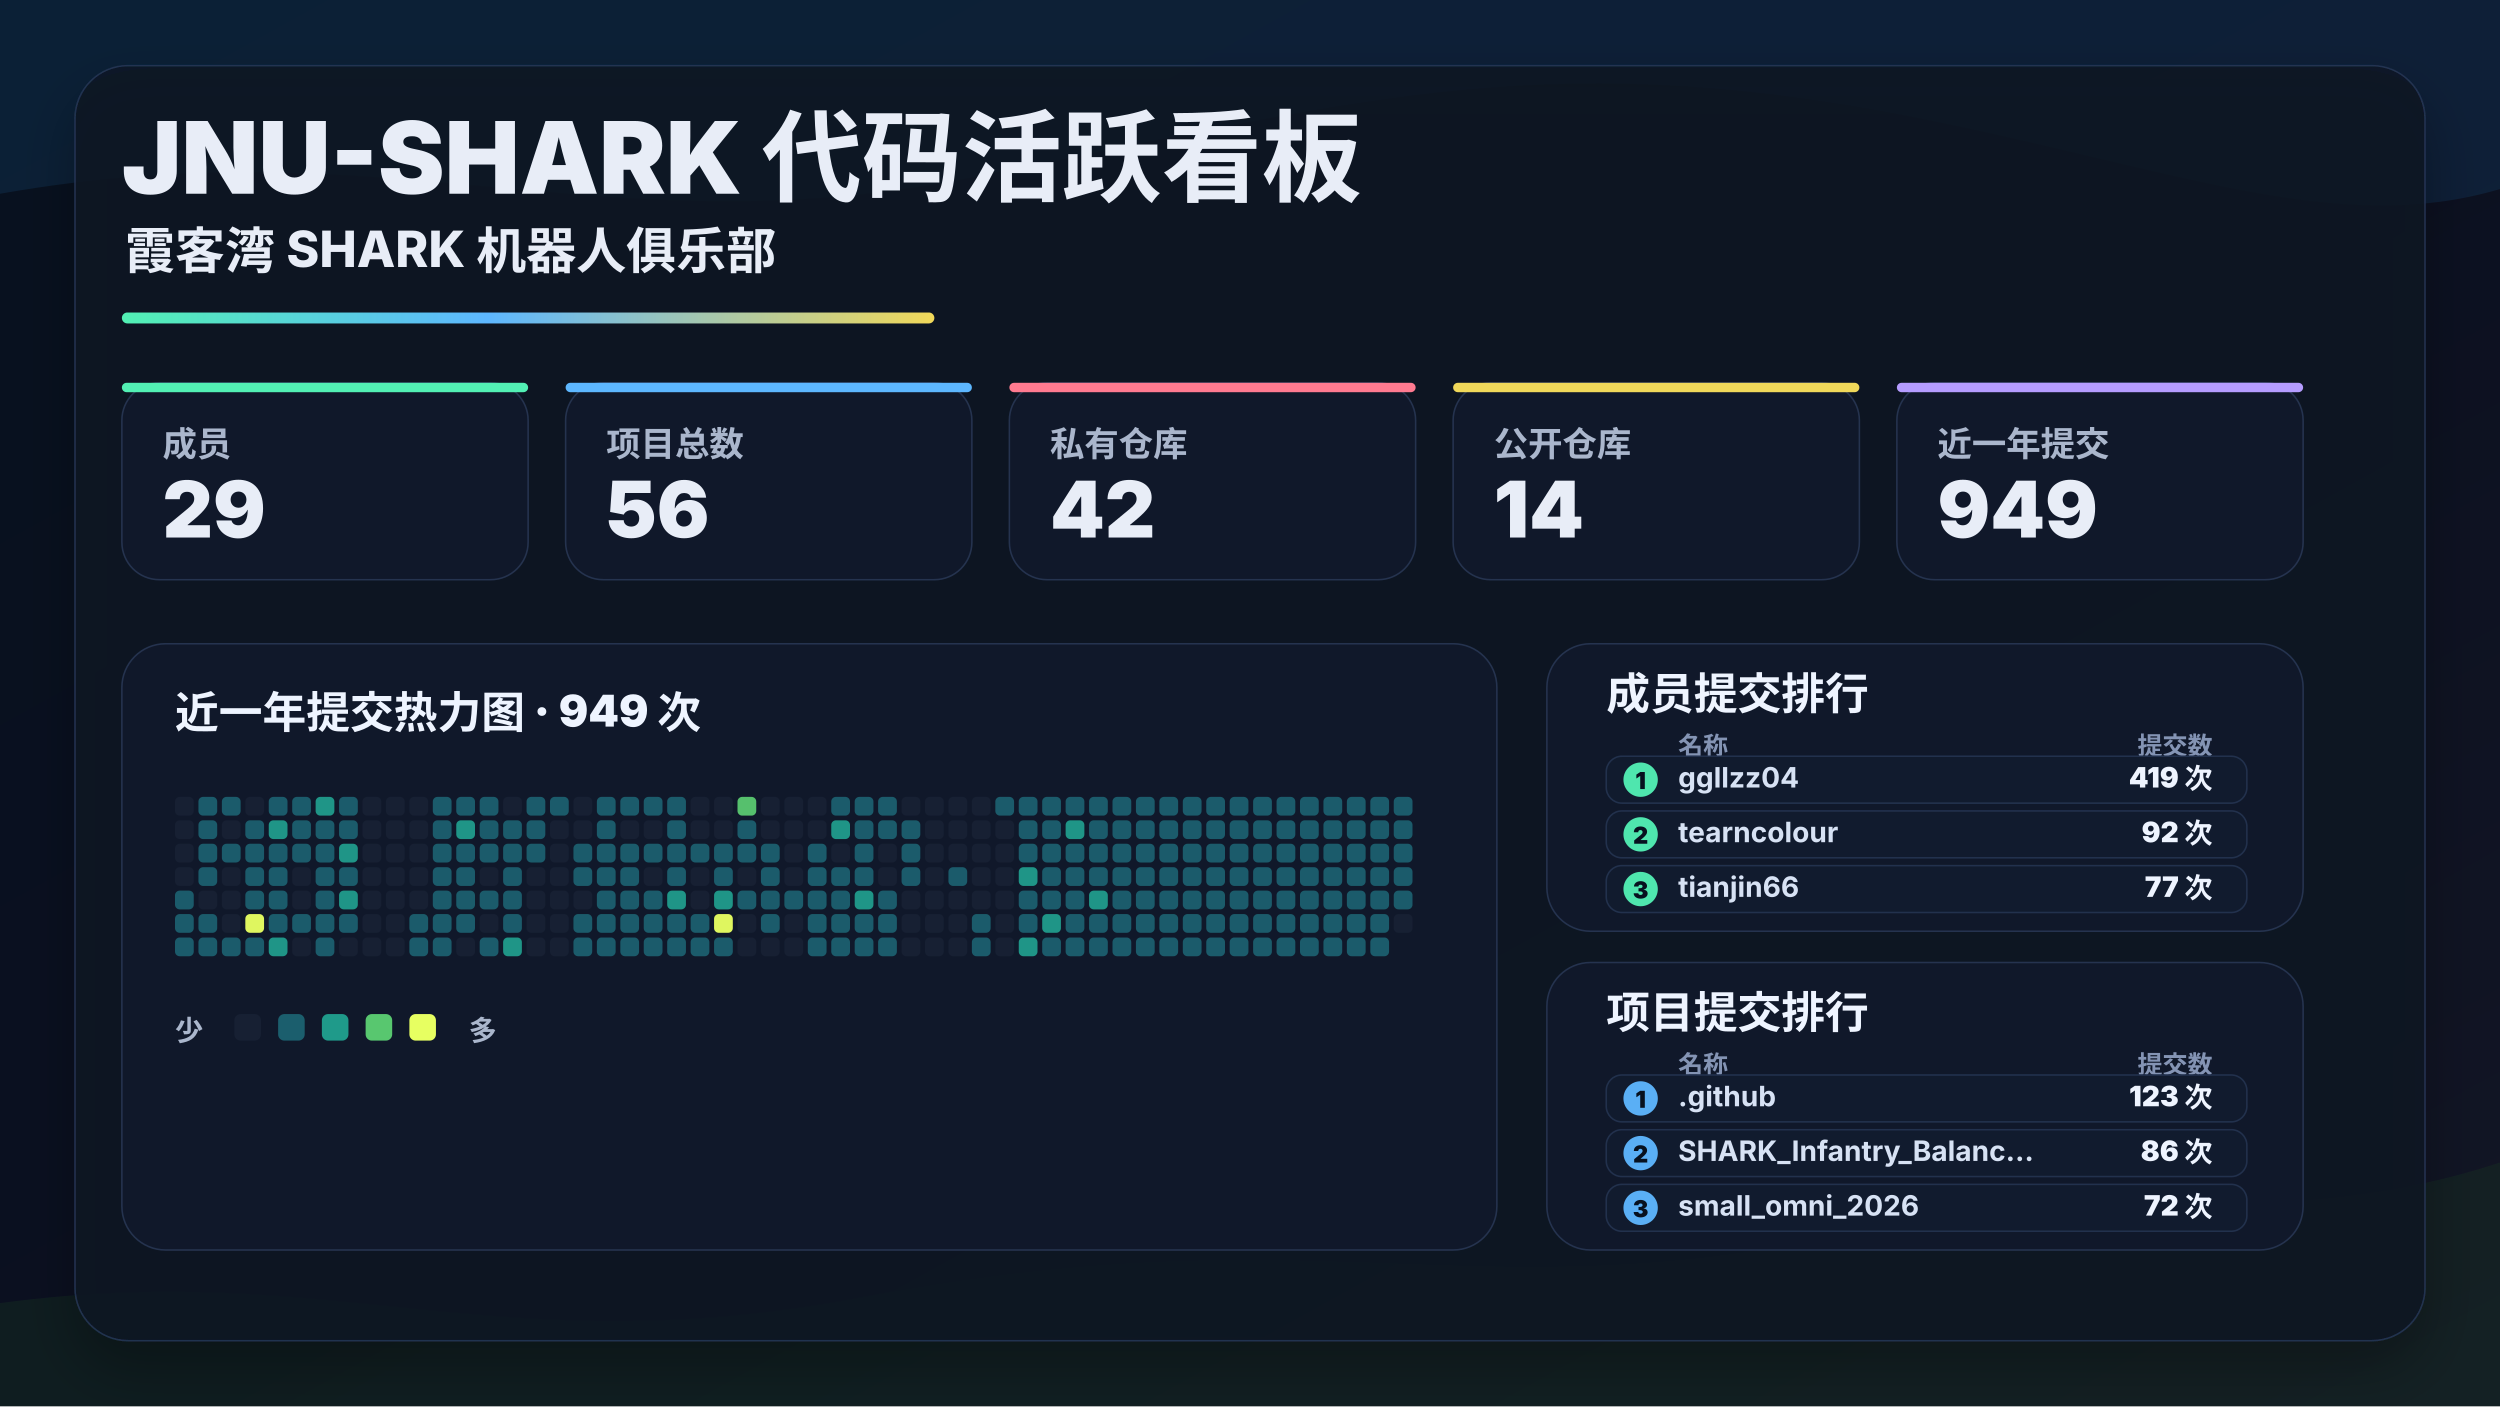
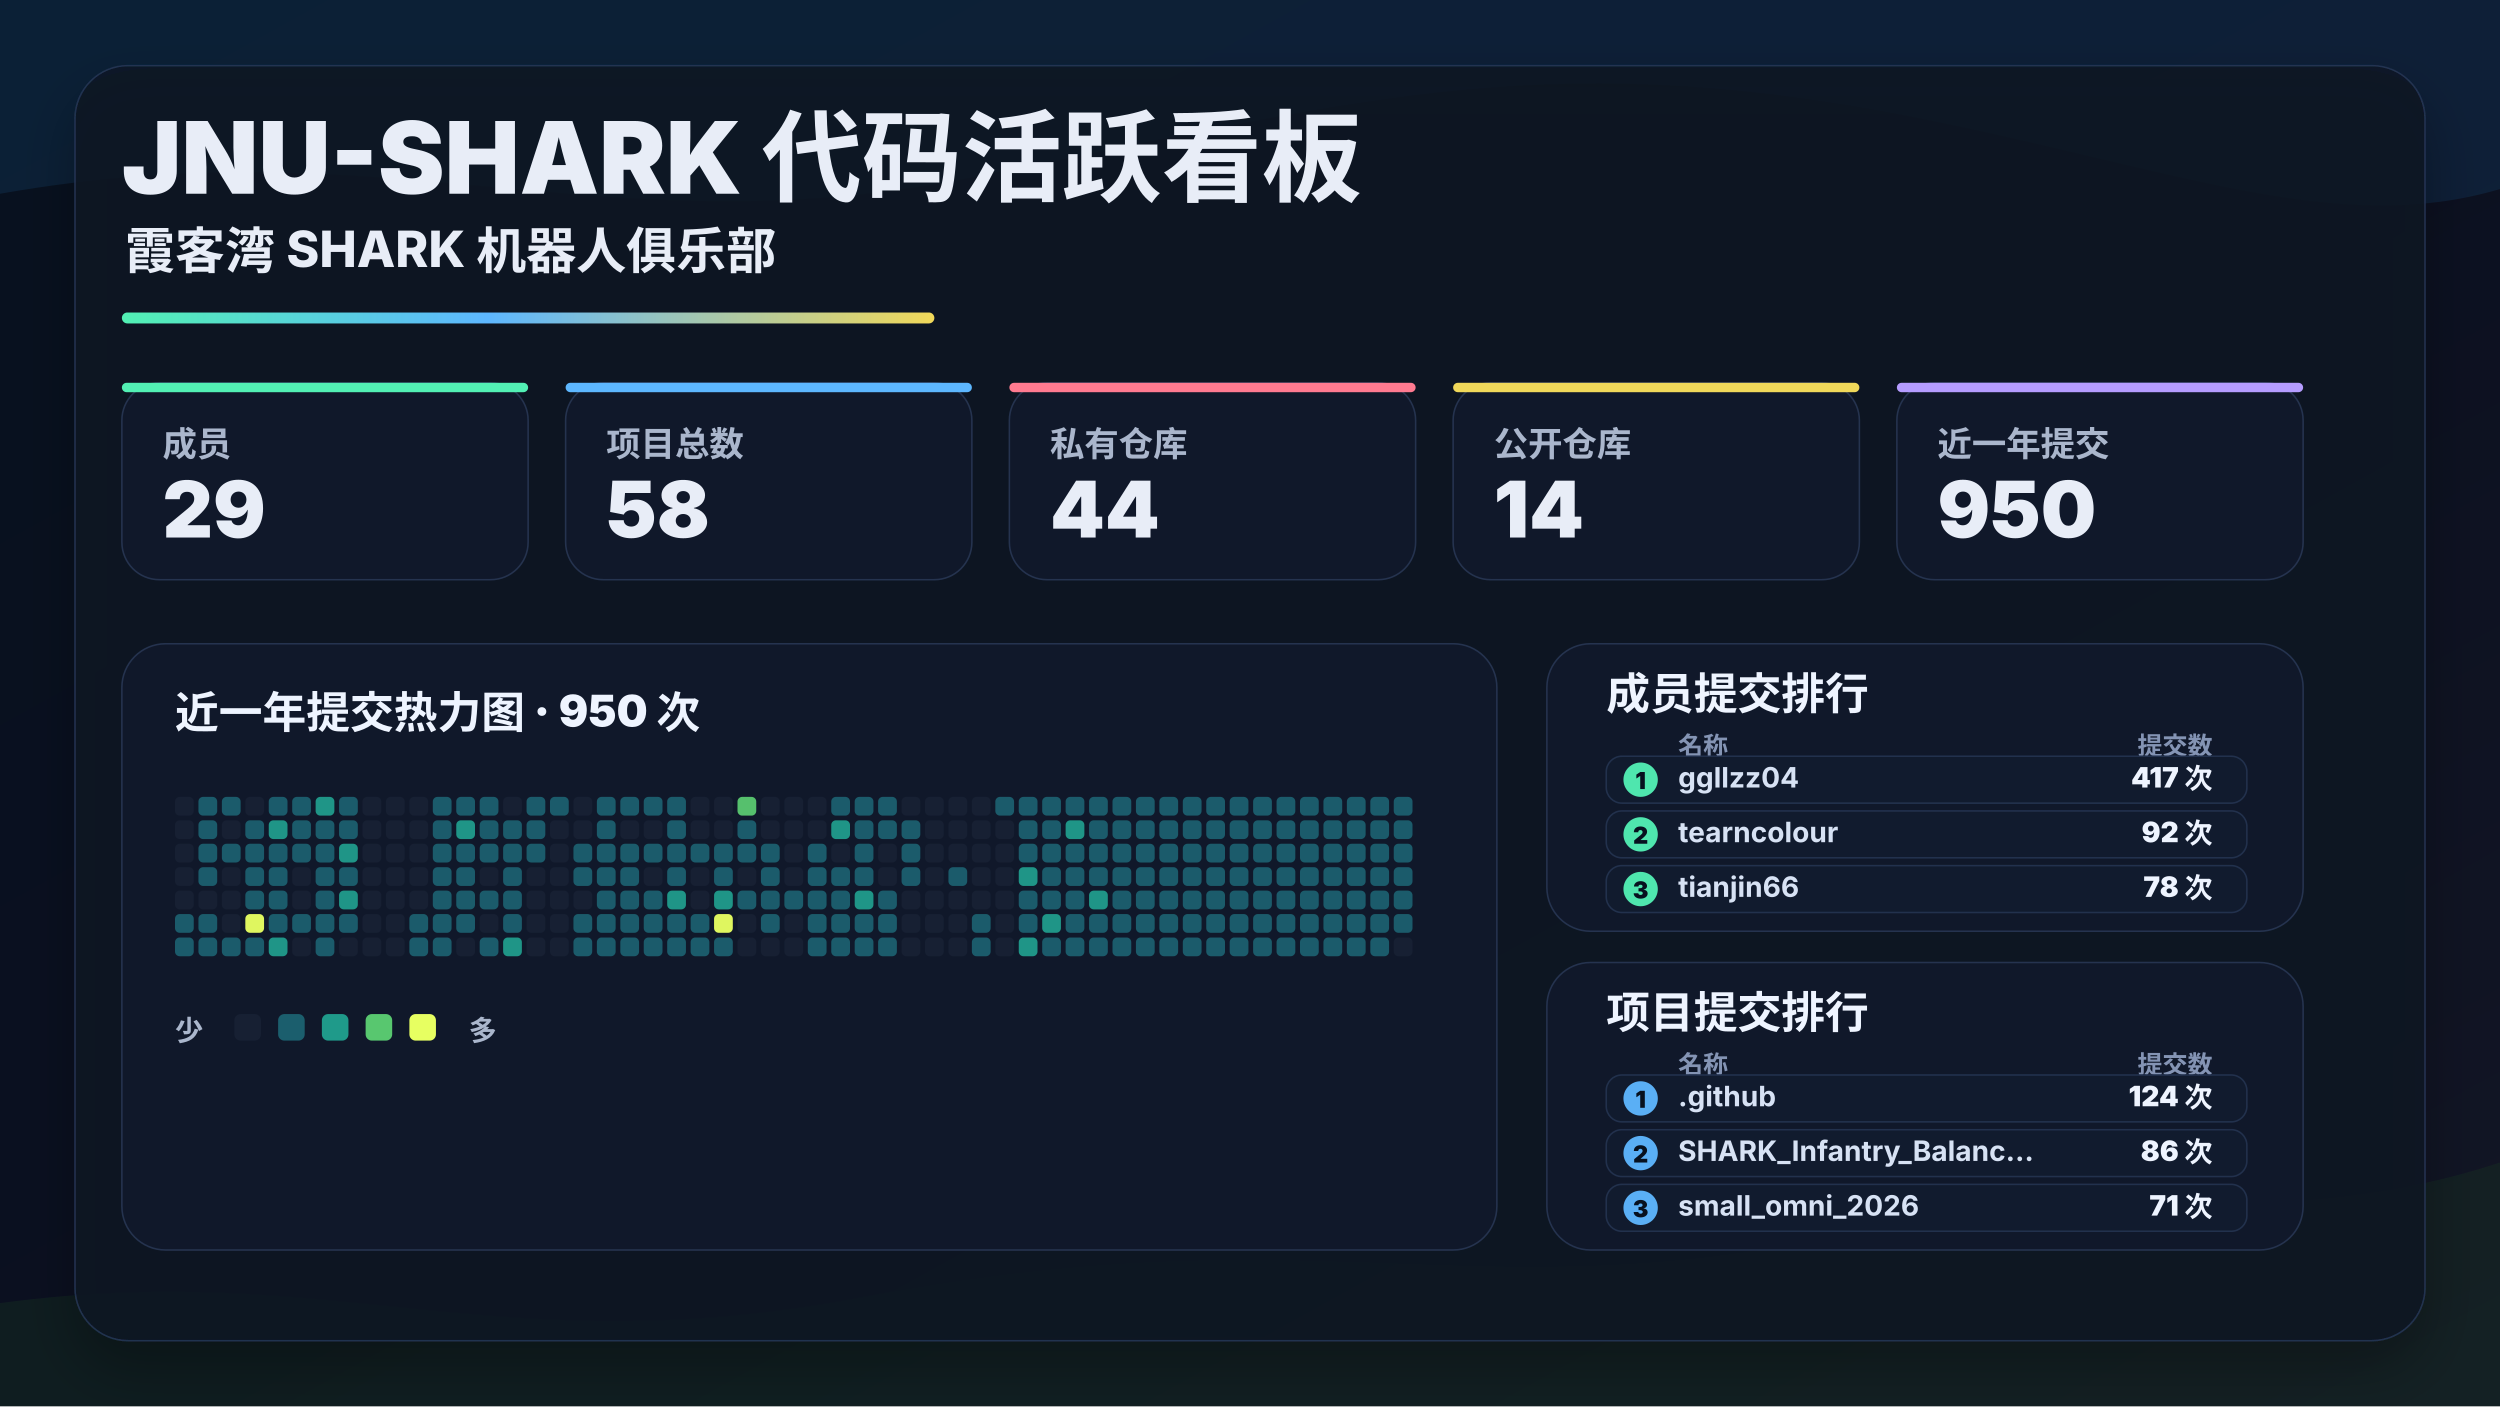
<svg xmlns="http://www.w3.org/2000/svg" width="1600" height="900" viewBox="0 0 1600 900" role="img" aria-labelledby="title desc">
  <defs>
    <linearGradient id="bg" x1="0" y1="0" x2="1" y2="1">
      <stop offset="0" stop-color="#07111f" />
      <stop offset="0.52" stop-color="#0b1020" />
      <stop offset="1" stop-color="#131625" />
    </linearGradient>
    <linearGradient id="hero" x1="0" y1="0" x2="1" y2="0">
      <stop offset="0" stop-color="#52f0b4" />
      <stop offset="0.45" stop-color="#5db7ff" />
      <stop offset="1" stop-color="#f0d85a" />
    </linearGradient>
    <filter id="softShadow" x="-10%" y="-10%" width="120%" height="120%">
      <feDropShadow dx="0" dy="18" stdDeviation="18" flood-color="#000000" flood-opacity="0.32" />
    </filter>
  </defs>
  <style>
    text { font-family: Inter, ui-sans-serif, system-ui, -apple-system, BlinkMacSystemFont, "Segoe UI", "PingFang SC", "Microsoft YaHei", sans-serif; fill: #e8edf7; }
    .title { font-size: 64px; font-weight: 900; letter-spacing: 0; }
    .subtitle { font-size: 32px; font-weight: 780; fill: #e8edf7; }
    .label { font-size: 22px; fill: #aab6cc; font-weight: 760; }
    .stat { font-size: 50px; font-weight: 900; }
    .section-title { font-size: 28px; font-weight: 860; fill: #eef4ff; }
    .table-head { font-size: 16px; fill: #8494b4; font-weight: 720; }
    .row-name { font-size: 18px; fill: #d7e2f4; font-weight: 720; }
    .row-value { font-size: 18px; fill: #eef4ff; font-weight: 860; }
    .rank { font-size: 15px; fill: #07111f; font-weight: 900; }
    .tiny { font-size: 18px; fill: #aab6cc; font-weight: 620; }
  </style>
  <rect width="1600" height="900" fill="url(#bg)" />
  <path d="M0 124 C250 80 385 160 620 114 C860 67 982 28 1220 74 C1392 108 1495 152 1600 121 L1600 0 L0 0 Z" fill="#12385c" opacity="0.38" />
  <path d="M0 834 C216 805 318 875 553 830 C835 776 935 837 1160 794 C1350 758 1464 789 1600 744 L1600 900 L0 900 Z" fill="#173622" opacity="0.36" />
  <g filter="url(#softShadow)">
    <rect x="48" y="42" width="1504" height="816" rx="34" fill="#0b1324" opacity="0.88" stroke="#263654" />
  </g>
  <text x="78" y="124" class="title">JNU-SHARK 代码活跃看板</text>
  <text x="80" y="172" class="subtitle">霞客湾 SHARK 机器人俱乐部</text>
  <rect x="78" y="200" width="520" height="7" rx="3.5" fill="url(#hero)" />
  <g>
    <rect x="78" y="245" width="260" height="126" rx="24" fill="#10182a" stroke="#25334f" />
    <rect x="78" y="245" width="260" height="6" rx="3" fill="#52f0b4" />
    <text x="104" y="292" class="label">成员</text>
    <text x="104" y="344" class="stat">29</text>
  </g>
  <g>
    <rect x="362" y="245" width="260" height="126" rx="24" fill="#10182a" stroke="#25334f" />
    <rect x="362" y="245" width="260" height="6" rx="3" fill="#5db7ff" />
    <text x="388" y="292" class="label">项目总数</text>
-     <text x="388" y="344" class="stat">56</text>
+     <text x="388" y="344" class="stat">58</text>
  </g>
  <g>
    <rect x="646" y="245" width="260" height="126" rx="24" fill="#10182a" stroke="#25334f" />
    <rect x="646" y="245" width="260" height="6" rx="3" fill="#ff7a90" />
    <text x="672" y="292" class="label">私有仓库</text>
-     <text x="672" y="344" class="stat">42</text>
+     <text x="672" y="344" class="stat">44</text>
  </g>
  <g>
    <rect x="930" y="245" width="260" height="126" rx="24" fill="#10182a" stroke="#25334f" />
    <rect x="930" y="245" width="260" height="6" rx="3" fill="#f0d85a" />
    <text x="956" y="292" class="label">公开仓库</text>
    <text x="956" y="344" class="stat">14</text>
  </g>
  <g>
    <rect x="1214" y="245" width="260" height="126" rx="24" fill="#10182a" stroke="#25334f" />
    <rect x="1214" y="245" width="260" height="6" rx="3" fill="#b59cff" />
    <text x="1240" y="292" class="label">近一年提交</text>
-     <text x="1240" y="344" class="stat">949</text>
+     <text x="1240" y="344" class="stat">950</text>
  </g>
  <rect x="78" y="412" width="880" height="388" rx="28" fill="#10182a" stroke="#25334f" />
-   <text x="112" y="466" class="section-title">近一年提交热力图 · 949 次</text>
+   <text x="112" y="466" class="section-title">近一年提交热力图 · 950 次</text>
  <rect x="112" y="510" width="12" height="12" rx="3" fill="#172033" opacity="0.96" />
  <rect x="112" y="525" width="12" height="12" rx="3" fill="#172033" opacity="0.96" />
  <rect x="112" y="540" width="12" height="12" rx="3" fill="#172033" opacity="0.96" />
  <rect x="112" y="555" width="12" height="12" rx="3" fill="#172033" opacity="0.96" />
-   <rect x="112" y="570" width="12" height="12" rx="3" fill="#1b5e6d" opacity="0.96" />
+   <rect x="112" y="570" width="12" height="12" rx="3" fill="#172033" opacity="0.96" />
  <rect x="112" y="585" width="12" height="12" rx="3" fill="#1b5e6d" opacity="0.96" />
  <rect x="112" y="600" width="12" height="12" rx="3" fill="#1b5e6d" opacity="0.96" />
  <rect x="127" y="510" width="12" height="12" rx="3" fill="#1b5e6d" opacity="0.96" />
  <rect x="127" y="525" width="12" height="12" rx="3" fill="#1b5e6d" opacity="0.96" />
  <rect x="127" y="540" width="12" height="12" rx="3" fill="#1b5e6d" opacity="0.96" />
  <rect x="127" y="555" width="12" height="12" rx="3" fill="#1b5e6d" opacity="0.96" />
  <rect x="127" y="570" width="12" height="12" rx="3" fill="#172033" opacity="0.96" />
  <rect x="127" y="585" width="12" height="12" rx="3" fill="#1b5e6d" opacity="0.96" />
  <rect x="127" y="600" width="12" height="12" rx="3" fill="#1b5e6d" opacity="0.96" />
  <rect x="142" y="510" width="12" height="12" rx="3" fill="#1b5e6d" opacity="0.96" />
  <rect x="142" y="525" width="12" height="12" rx="3" fill="#172033" opacity="0.96" />
  <rect x="142" y="540" width="12" height="12" rx="3" fill="#1b5e6d" opacity="0.96" />
  <rect x="142" y="555" width="12" height="12" rx="3" fill="#172033" opacity="0.96" />
  <rect x="142" y="570" width="12" height="12" rx="3" fill="#172033" opacity="0.96" />
  <rect x="142" y="585" width="12" height="12" rx="3" fill="#172033" opacity="0.96" />
  <rect x="142" y="600" width="12" height="12" rx="3" fill="#1b5e6d" opacity="0.96" />
  <rect x="157" y="510" width="12" height="12" rx="3" fill="#172033" opacity="0.96" />
  <rect x="157" y="525" width="12" height="12" rx="3" fill="#1b5e6d" opacity="0.96" />
  <rect x="157" y="540" width="12" height="12" rx="3" fill="#1b5e6d" opacity="0.96" />
  <rect x="157" y="555" width="12" height="12" rx="3" fill="#1b5e6d" opacity="0.96" />
  <rect x="157" y="570" width="12" height="12" rx="3" fill="#1b5e6d" opacity="0.96" />
  <rect x="157" y="585" width="12" height="12" rx="3" fill="#e7ff61" opacity="0.96" />
  <rect x="157" y="600" width="12" height="12" rx="3" fill="#1b5e6d" opacity="0.96" />
  <rect x="172" y="510" width="12" height="12" rx="3" fill="#1b5e6d" opacity="0.96" />
  <rect x="172" y="525" width="12" height="12" rx="3" fill="#1f9a8a" opacity="0.96" />
  <rect x="172" y="540" width="12" height="12" rx="3" fill="#1b5e6d" opacity="0.96" />
  <rect x="172" y="555" width="12" height="12" rx="3" fill="#1b5e6d" opacity="0.96" />
  <rect x="172" y="570" width="12" height="12" rx="3" fill="#1b5e6d" opacity="0.96" />
  <rect x="172" y="585" width="12" height="12" rx="3" fill="#1b5e6d" opacity="0.96" />
  <rect x="172" y="600" width="12" height="12" rx="3" fill="#1f9a8a" opacity="0.96" />
  <rect x="187" y="510" width="12" height="12" rx="3" fill="#1b5e6d" opacity="0.96" />
  <rect x="187" y="525" width="12" height="12" rx="3" fill="#1b5e6d" opacity="0.96" />
  <rect x="187" y="540" width="12" height="12" rx="3" fill="#1b5e6d" opacity="0.96" />
  <rect x="187" y="555" width="12" height="12" rx="3" fill="#172033" opacity="0.96" />
  <rect x="187" y="570" width="12" height="12" rx="3" fill="#172033" opacity="0.96" />
  <rect x="187" y="585" width="12" height="12" rx="3" fill="#1b5e6d" opacity="0.96" />
  <rect x="187" y="600" width="12" height="12" rx="3" fill="#172033" opacity="0.96" />
  <rect x="202" y="510" width="12" height="12" rx="3" fill="#1f9a8a" opacity="0.96" />
  <rect x="202" y="525" width="12" height="12" rx="3" fill="#1b5e6d" opacity="0.96" />
  <rect x="202" y="540" width="12" height="12" rx="3" fill="#1b5e6d" opacity="0.96" />
  <rect x="202" y="555" width="12" height="12" rx="3" fill="#1b5e6d" opacity="0.96" />
  <rect x="202" y="570" width="12" height="12" rx="3" fill="#1b5e6d" opacity="0.96" />
  <rect x="202" y="585" width="12" height="12" rx="3" fill="#1b5e6d" opacity="0.96" />
  <rect x="202" y="600" width="12" height="12" rx="3" fill="#1b5e6d" opacity="0.96" />
  <rect x="217" y="510" width="12" height="12" rx="3" fill="#1b5e6d" opacity="0.96" />
  <rect x="217" y="525" width="12" height="12" rx="3" fill="#1b5e6d" opacity="0.96" />
  <rect x="217" y="540" width="12" height="12" rx="3" fill="#1f9a8a" opacity="0.96" />
  <rect x="217" y="555" width="12" height="12" rx="3" fill="#1b5e6d" opacity="0.96" />
  <rect x="217" y="570" width="12" height="12" rx="3" fill="#1f9a8a" opacity="0.96" />
  <rect x="217" y="585" width="12" height="12" rx="3" fill="#1b5e6d" opacity="0.96" />
  <rect x="217" y="600" width="12" height="12" rx="3" fill="#172033" opacity="0.96" />
  <rect x="232" y="510" width="12" height="12" rx="3" fill="#172033" opacity="0.96" />
  <rect x="232" y="525" width="12" height="12" rx="3" fill="#172033" opacity="0.96" />
  <rect x="232" y="540" width="12" height="12" rx="3" fill="#172033" opacity="0.96" />
  <rect x="232" y="555" width="12" height="12" rx="3" fill="#172033" opacity="0.96" />
  <rect x="232" y="570" width="12" height="12" rx="3" fill="#172033" opacity="0.96" />
  <rect x="232" y="585" width="12" height="12" rx="3" fill="#172033" opacity="0.96" />
  <rect x="232" y="600" width="12" height="12" rx="3" fill="#172033" opacity="0.96" />
  <rect x="247" y="510" width="12" height="12" rx="3" fill="#172033" opacity="0.96" />
  <rect x="247" y="525" width="12" height="12" rx="3" fill="#172033" opacity="0.96" />
  <rect x="247" y="540" width="12" height="12" rx="3" fill="#172033" opacity="0.96" />
  <rect x="247" y="555" width="12" height="12" rx="3" fill="#172033" opacity="0.96" />
  <rect x="247" y="570" width="12" height="12" rx="3" fill="#172033" opacity="0.96" />
  <rect x="247" y="585" width="12" height="12" rx="3" fill="#172033" opacity="0.96" />
  <rect x="247" y="600" width="12" height="12" rx="3" fill="#172033" opacity="0.96" />
  <rect x="262" y="510" width="12" height="12" rx="3" fill="#172033" opacity="0.96" />
  <rect x="262" y="525" width="12" height="12" rx="3" fill="#172033" opacity="0.96" />
  <rect x="262" y="540" width="12" height="12" rx="3" fill="#172033" opacity="0.96" />
  <rect x="262" y="555" width="12" height="12" rx="3" fill="#172033" opacity="0.96" />
  <rect x="262" y="570" width="12" height="12" rx="3" fill="#172033" opacity="0.96" />
  <rect x="262" y="585" width="12" height="12" rx="3" fill="#1b5e6d" opacity="0.96" />
  <rect x="262" y="600" width="12" height="12" rx="3" fill="#1b5e6d" opacity="0.96" />
  <rect x="277" y="510" width="12" height="12" rx="3" fill="#1b5e6d" opacity="0.96" />
  <rect x="277" y="525" width="12" height="12" rx="3" fill="#1b5e6d" opacity="0.96" />
  <rect x="277" y="540" width="12" height="12" rx="3" fill="#1b5e6d" opacity="0.96" />
  <rect x="277" y="555" width="12" height="12" rx="3" fill="#1b5e6d" opacity="0.96" />
  <rect x="277" y="570" width="12" height="12" rx="3" fill="#1b5e6d" opacity="0.96" />
  <rect x="277" y="585" width="12" height="12" rx="3" fill="#1b5e6d" opacity="0.96" />
  <rect x="277" y="600" width="12" height="12" rx="3" fill="#1b5e6d" opacity="0.96" />
  <rect x="292" y="510" width="12" height="12" rx="3" fill="#1b5e6d" opacity="0.96" />
  <rect x="292" y="525" width="12" height="12" rx="3" fill="#1f9a8a" opacity="0.96" />
  <rect x="292" y="540" width="12" height="12" rx="3" fill="#1b5e6d" opacity="0.96" />
  <rect x="292" y="555" width="12" height="12" rx="3" fill="#1b5e6d" opacity="0.96" />
  <rect x="292" y="570" width="12" height="12" rx="3" fill="#1b5e6d" opacity="0.96" />
  <rect x="292" y="585" width="12" height="12" rx="3" fill="#1b5e6d" opacity="0.96" />
  <rect x="292" y="600" width="12" height="12" rx="3" fill="#172033" opacity="0.96" />
  <rect x="307" y="510" width="12" height="12" rx="3" fill="#1b5e6d" opacity="0.96" />
  <rect x="307" y="525" width="12" height="12" rx="3" fill="#1b5e6d" opacity="0.96" />
  <rect x="307" y="540" width="12" height="12" rx="3" fill="#1b5e6d" opacity="0.96" />
  <rect x="307" y="555" width="12" height="12" rx="3" fill="#172033" opacity="0.96" />
  <rect x="307" y="570" width="12" height="12" rx="3" fill="#1b5e6d" opacity="0.96" />
  <rect x="307" y="585" width="12" height="12" rx="3" fill="#172033" opacity="0.96" />
  <rect x="307" y="600" width="12" height="12" rx="3" fill="#1b5e6d" opacity="0.96" />
  <rect x="322" y="510" width="12" height="12" rx="3" fill="#172033" opacity="0.96" />
  <rect x="322" y="525" width="12" height="12" rx="3" fill="#1b5e6d" opacity="0.96" />
  <rect x="322" y="540" width="12" height="12" rx="3" fill="#1b5e6d" opacity="0.96" />
  <rect x="322" y="555" width="12" height="12" rx="3" fill="#1b5e6d" opacity="0.96" />
  <rect x="322" y="570" width="12" height="12" rx="3" fill="#1b5e6d" opacity="0.96" />
  <rect x="322" y="585" width="12" height="12" rx="3" fill="#1b5e6d" opacity="0.96" />
  <rect x="322" y="600" width="12" height="12" rx="3" fill="#1f9a8a" opacity="0.96" />
  <rect x="337" y="510" width="12" height="12" rx="3" fill="#1b5e6d" opacity="0.96" />
  <rect x="337" y="525" width="12" height="12" rx="3" fill="#1b5e6d" opacity="0.96" />
  <rect x="337" y="540" width="12" height="12" rx="3" fill="#1b5e6d" opacity="0.96" />
  <rect x="337" y="555" width="12" height="12" rx="3" fill="#172033" opacity="0.96" />
  <rect x="337" y="570" width="12" height="12" rx="3" fill="#172033" opacity="0.96" />
  <rect x="337" y="585" width="12" height="12" rx="3" fill="#172033" opacity="0.96" />
  <rect x="337" y="600" width="12" height="12" rx="3" fill="#172033" opacity="0.96" />
  <rect x="352" y="510" width="12" height="12" rx="3" fill="#1b5e6d" opacity="0.96" />
  <rect x="352" y="525" width="12" height="12" rx="3" fill="#172033" opacity="0.96" />
  <rect x="352" y="540" width="12" height="12" rx="3" fill="#172033" opacity="0.96" />
  <rect x="352" y="555" width="12" height="12" rx="3" fill="#172033" opacity="0.96" />
  <rect x="352" y="570" width="12" height="12" rx="3" fill="#172033" opacity="0.96" />
  <rect x="352" y="585" width="12" height="12" rx="3" fill="#172033" opacity="0.96" />
  <rect x="352" y="600" width="12" height="12" rx="3" fill="#172033" opacity="0.96" />
  <rect x="367" y="510" width="12" height="12" rx="3" fill="#172033" opacity="0.96" />
  <rect x="367" y="525" width="12" height="12" rx="3" fill="#172033" opacity="0.96" />
  <rect x="367" y="540" width="12" height="12" rx="3" fill="#1b5e6d" opacity="0.96" />
  <rect x="367" y="555" width="12" height="12" rx="3" fill="#1b5e6d" opacity="0.96" />
  <rect x="367" y="570" width="12" height="12" rx="3" fill="#172033" opacity="0.96" />
  <rect x="367" y="585" width="12" height="12" rx="3" fill="#1b5e6d" opacity="0.96" />
  <rect x="367" y="600" width="12" height="12" rx="3" fill="#1b5e6d" opacity="0.96" />
  <rect x="382" y="510" width="12" height="12" rx="3" fill="#1b5e6d" opacity="0.96" />
  <rect x="382" y="525" width="12" height="12" rx="3" fill="#1b5e6d" opacity="0.96" />
  <rect x="382" y="540" width="12" height="12" rx="3" fill="#1b5e6d" opacity="0.96" />
  <rect x="382" y="555" width="12" height="12" rx="3" fill="#1b5e6d" opacity="0.96" />
  <rect x="382" y="570" width="12" height="12" rx="3" fill="#1b5e6d" opacity="0.96" />
  <rect x="382" y="585" width="12" height="12" rx="3" fill="#1b5e6d" opacity="0.96" />
  <rect x="382" y="600" width="12" height="12" rx="3" fill="#1b5e6d" opacity="0.96" />
  <rect x="397" y="510" width="12" height="12" rx="3" fill="#1b5e6d" opacity="0.96" />
  <rect x="397" y="525" width="12" height="12" rx="3" fill="#172033" opacity="0.96" />
  <rect x="397" y="540" width="12" height="12" rx="3" fill="#1b5e6d" opacity="0.96" />
  <rect x="397" y="555" width="12" height="12" rx="3" fill="#1b5e6d" opacity="0.96" />
  <rect x="397" y="570" width="12" height="12" rx="3" fill="#1b5e6d" opacity="0.96" />
  <rect x="397" y="585" width="12" height="12" rx="3" fill="#1b5e6d" opacity="0.96" />
  <rect x="397" y="600" width="12" height="12" rx="3" fill="#1b5e6d" opacity="0.96" />
  <rect x="412" y="510" width="12" height="12" rx="3" fill="#1b5e6d" opacity="0.96" />
  <rect x="412" y="525" width="12" height="12" rx="3" fill="#172033" opacity="0.96" />
  <rect x="412" y="540" width="12" height="12" rx="3" fill="#1b5e6d" opacity="0.96" />
  <rect x="412" y="555" width="12" height="12" rx="3" fill="#172033" opacity="0.96" />
  <rect x="412" y="570" width="12" height="12" rx="3" fill="#1b5e6d" opacity="0.96" />
  <rect x="412" y="585" width="12" height="12" rx="3" fill="#1b5e6d" opacity="0.96" />
  <rect x="412" y="600" width="12" height="12" rx="3" fill="#1b5e6d" opacity="0.96" />
  <rect x="427" y="510" width="12" height="12" rx="3" fill="#1b5e6d" opacity="0.96" />
  <rect x="427" y="525" width="12" height="12" rx="3" fill="#1b5e6d" opacity="0.96" />
  <rect x="427" y="540" width="12" height="12" rx="3" fill="#1b5e6d" opacity="0.96" />
  <rect x="427" y="555" width="12" height="12" rx="3" fill="#1b5e6d" opacity="0.96" />
  <rect x="427" y="570" width="12" height="12" rx="3" fill="#1f9a8a" opacity="0.96" />
  <rect x="427" y="585" width="12" height="12" rx="3" fill="#1b5e6d" opacity="0.96" />
  <rect x="427" y="600" width="12" height="12" rx="3" fill="#1b5e6d" opacity="0.96" />
  <rect x="442" y="510" width="12" height="12" rx="3" fill="#172033" opacity="0.96" />
  <rect x="442" y="525" width="12" height="12" rx="3" fill="#172033" opacity="0.96" />
  <rect x="442" y="540" width="12" height="12" rx="3" fill="#1b5e6d" opacity="0.96" />
  <rect x="442" y="555" width="12" height="12" rx="3" fill="#172033" opacity="0.96" />
  <rect x="442" y="570" width="12" height="12" rx="3" fill="#172033" opacity="0.96" />
  <rect x="442" y="585" width="12" height="12" rx="3" fill="#1b5e6d" opacity="0.96" />
  <rect x="442" y="600" width="12" height="12" rx="3" fill="#1b5e6d" opacity="0.96" />
  <rect x="457" y="510" width="12" height="12" rx="3" fill="#172033" opacity="0.96" />
  <rect x="457" y="525" width="12" height="12" rx="3" fill="#172033" opacity="0.96" />
  <rect x="457" y="540" width="12" height="12" rx="3" fill="#1b5e6d" opacity="0.96" />
  <rect x="457" y="555" width="12" height="12" rx="3" fill="#1b5e6d" opacity="0.96" />
  <rect x="457" y="570" width="12" height="12" rx="3" fill="#1f9a8a" opacity="0.96" />
  <rect x="457" y="585" width="12" height="12" rx="3" fill="#e7ff61" opacity="0.96" />
  <rect x="457" y="600" width="12" height="12" rx="3" fill="#1b5e6d" opacity="0.96" />
  <rect x="472" y="510" width="12" height="12" rx="3" fill="#58c76f" opacity="0.96" />
  <rect x="472" y="525" width="12" height="12" rx="3" fill="#1b5e6d" opacity="0.96" />
  <rect x="472" y="540" width="12" height="12" rx="3" fill="#1b5e6d" opacity="0.96" />
  <rect x="472" y="555" width="12" height="12" rx="3" fill="#172033" opacity="0.96" />
  <rect x="472" y="570" width="12" height="12" rx="3" fill="#1b5e6d" opacity="0.96" />
  <rect x="472" y="585" width="12" height="12" rx="3" fill="#172033" opacity="0.96" />
  <rect x="472" y="600" width="12" height="12" rx="3" fill="#172033" opacity="0.96" />
  <rect x="487" y="510" width="12" height="12" rx="3" fill="#172033" opacity="0.96" />
  <rect x="487" y="525" width="12" height="12" rx="3" fill="#172033" opacity="0.96" />
  <rect x="487" y="540" width="12" height="12" rx="3" fill="#1b5e6d" opacity="0.96" />
  <rect x="487" y="555" width="12" height="12" rx="3" fill="#1b5e6d" opacity="0.96" />
  <rect x="487" y="570" width="12" height="12" rx="3" fill="#1b5e6d" opacity="0.96" />
  <rect x="487" y="585" width="12" height="12" rx="3" fill="#1b5e6d" opacity="0.96" />
  <rect x="487" y="600" width="12" height="12" rx="3" fill="#172033" opacity="0.96" />
  <rect x="502" y="510" width="12" height="12" rx="3" fill="#172033" opacity="0.96" />
  <rect x="502" y="525" width="12" height="12" rx="3" fill="#172033" opacity="0.96" />
  <rect x="502" y="540" width="12" height="12" rx="3" fill="#172033" opacity="0.96" />
  <rect x="502" y="555" width="12" height="12" rx="3" fill="#172033" opacity="0.96" />
  <rect x="502" y="570" width="12" height="12" rx="3" fill="#1b5e6d" opacity="0.96" />
  <rect x="502" y="585" width="12" height="12" rx="3" fill="#172033" opacity="0.96" />
  <rect x="502" y="600" width="12" height="12" rx="3" fill="#172033" opacity="0.96" />
  <rect x="517" y="510" width="12" height="12" rx="3" fill="#172033" opacity="0.96" />
  <rect x="517" y="525" width="12" height="12" rx="3" fill="#172033" opacity="0.96" />
  <rect x="517" y="540" width="12" height="12" rx="3" fill="#1b5e6d" opacity="0.96" />
  <rect x="517" y="555" width="12" height="12" rx="3" fill="#1b5e6d" opacity="0.96" />
  <rect x="517" y="570" width="12" height="12" rx="3" fill="#1b5e6d" opacity="0.96" />
  <rect x="517" y="585" width="12" height="12" rx="3" fill="#1b5e6d" opacity="0.96" />
  <rect x="517" y="600" width="12" height="12" rx="3" fill="#1b5e6d" opacity="0.96" />
  <rect x="532" y="510" width="12" height="12" rx="3" fill="#1b5e6d" opacity="0.96" />
  <rect x="532" y="525" width="12" height="12" rx="3" fill="#1f9a8a" opacity="0.96" />
  <rect x="532" y="540" width="12" height="12" rx="3" fill="#172033" opacity="0.96" />
  <rect x="532" y="555" width="12" height="12" rx="3" fill="#1b5e6d" opacity="0.96" />
  <rect x="532" y="570" width="12" height="12" rx="3" fill="#1b5e6d" opacity="0.96" />
  <rect x="532" y="585" width="12" height="12" rx="3" fill="#1b5e6d" opacity="0.96" />
  <rect x="532" y="600" width="12" height="12" rx="3" fill="#1b5e6d" opacity="0.96" />
  <rect x="547" y="510" width="12" height="12" rx="3" fill="#1b5e6d" opacity="0.96" />
  <rect x="547" y="525" width="12" height="12" rx="3" fill="#1b5e6d" opacity="0.96" />
  <rect x="547" y="540" width="12" height="12" rx="3" fill="#1b5e6d" opacity="0.96" />
  <rect x="547" y="555" width="12" height="12" rx="3" fill="#1b5e6d" opacity="0.96" />
  <rect x="547" y="570" width="12" height="12" rx="3" fill="#1f9a8a" opacity="0.96" />
  <rect x="547" y="585" width="12" height="12" rx="3" fill="#1b5e6d" opacity="0.96" />
  <rect x="547" y="600" width="12" height="12" rx="3" fill="#1b5e6d" opacity="0.96" />
  <rect x="562" y="510" width="12" height="12" rx="3" fill="#1b5e6d" opacity="0.96" />
  <rect x="562" y="525" width="12" height="12" rx="3" fill="#1b5e6d" opacity="0.96" />
  <rect x="562" y="540" width="12" height="12" rx="3" fill="#172033" opacity="0.96" />
  <rect x="562" y="555" width="12" height="12" rx="3" fill="#172033" opacity="0.96" />
  <rect x="562" y="570" width="12" height="12" rx="3" fill="#1b5e6d" opacity="0.96" />
  <rect x="562" y="585" width="12" height="12" rx="3" fill="#1b5e6d" opacity="0.96" />
  <rect x="562" y="600" width="12" height="12" rx="3" fill="#1b5e6d" opacity="0.96" />
  <rect x="577" y="510" width="12" height="12" rx="3" fill="#172033" opacity="0.96" />
  <rect x="577" y="525" width="12" height="12" rx="3" fill="#1b5e6d" opacity="0.96" />
  <rect x="577" y="540" width="12" height="12" rx="3" fill="#1b5e6d" opacity="0.96" />
  <rect x="577" y="555" width="12" height="12" rx="3" fill="#1b5e6d" opacity="0.96" />
  <rect x="577" y="570" width="12" height="12" rx="3" fill="#172033" opacity="0.96" />
  <rect x="577" y="585" width="12" height="12" rx="3" fill="#172033" opacity="0.96" />
  <rect x="577" y="600" width="12" height="12" rx="3" fill="#172033" opacity="0.96" />
  <rect x="592" y="510" width="12" height="12" rx="3" fill="#172033" opacity="0.96" />
  <rect x="592" y="525" width="12" height="12" rx="3" fill="#172033" opacity="0.96" />
  <rect x="592" y="540" width="12" height="12" rx="3" fill="#172033" opacity="0.96" />
  <rect x="592" y="555" width="12" height="12" rx="3" fill="#172033" opacity="0.96" />
  <rect x="592" y="570" width="12" height="12" rx="3" fill="#172033" opacity="0.96" />
  <rect x="592" y="585" width="12" height="12" rx="3" fill="#172033" opacity="0.96" />
  <rect x="592" y="600" width="12" height="12" rx="3" fill="#172033" opacity="0.96" />
  <rect x="607" y="510" width="12" height="12" rx="3" fill="#172033" opacity="0.96" />
  <rect x="607" y="525" width="12" height="12" rx="3" fill="#172033" opacity="0.96" />
  <rect x="607" y="540" width="12" height="12" rx="3" fill="#172033" opacity="0.96" />
  <rect x="607" y="555" width="12" height="12" rx="3" fill="#1b5e6d" opacity="0.96" />
  <rect x="607" y="570" width="12" height="12" rx="3" fill="#172033" opacity="0.96" />
  <rect x="607" y="585" width="12" height="12" rx="3" fill="#172033" opacity="0.96" />
  <rect x="607" y="600" width="12" height="12" rx="3" fill="#172033" opacity="0.96" />
  <rect x="622" y="510" width="12" height="12" rx="3" fill="#172033" opacity="0.96" />
  <rect x="622" y="525" width="12" height="12" rx="3" fill="#172033" opacity="0.96" />
  <rect x="622" y="540" width="12" height="12" rx="3" fill="#172033" opacity="0.96" />
  <rect x="622" y="555" width="12" height="12" rx="3" fill="#172033" opacity="0.96" />
  <rect x="622" y="570" width="12" height="12" rx="3" fill="#172033" opacity="0.96" />
  <rect x="622" y="585" width="12" height="12" rx="3" fill="#1b5e6d" opacity="0.96" />
  <rect x="622" y="600" width="12" height="12" rx="3" fill="#1b5e6d" opacity="0.96" />
  <rect x="637" y="510" width="12" height="12" rx="3" fill="#1b5e6d" opacity="0.96" />
  <rect x="637" y="525" width="12" height="12" rx="3" fill="#172033" opacity="0.96" />
  <rect x="637" y="540" width="12" height="12" rx="3" fill="#172033" opacity="0.96" />
  <rect x="637" y="555" width="12" height="12" rx="3" fill="#172033" opacity="0.96" />
  <rect x="637" y="570" width="12" height="12" rx="3" fill="#172033" opacity="0.96" />
  <rect x="637" y="585" width="12" height="12" rx="3" fill="#172033" opacity="0.96" />
  <rect x="637" y="600" width="12" height="12" rx="3" fill="#172033" opacity="0.96" />
  <rect x="652" y="510" width="12" height="12" rx="3" fill="#1b5e6d" opacity="0.96" />
  <rect x="652" y="525" width="12" height="12" rx="3" fill="#1b5e6d" opacity="0.96" />
  <rect x="652" y="540" width="12" height="12" rx="3" fill="#1b5e6d" opacity="0.96" />
  <rect x="652" y="555" width="12" height="12" rx="3" fill="#1f9a8a" opacity="0.96" />
  <rect x="652" y="570" width="12" height="12" rx="3" fill="#1b5e6d" opacity="0.96" />
  <rect x="652" y="585" width="12" height="12" rx="3" fill="#1b5e6d" opacity="0.96" />
  <rect x="652" y="600" width="12" height="12" rx="3" fill="#1f9a8a" opacity="0.96" />
  <rect x="667" y="510" width="12" height="12" rx="3" fill="#1b5e6d" opacity="0.96" />
  <rect x="667" y="525" width="12" height="12" rx="3" fill="#1b5e6d" opacity="0.96" />
  <rect x="667" y="540" width="12" height="12" rx="3" fill="#1b5e6d" opacity="0.96" />
  <rect x="667" y="555" width="12" height="12" rx="3" fill="#1b5e6d" opacity="0.96" />
  <rect x="667" y="570" width="12" height="12" rx="3" fill="#1b5e6d" opacity="0.96" />
  <rect x="667" y="585" width="12" height="12" rx="3" fill="#1f9a8a" opacity="0.96" />
  <rect x="667" y="600" width="12" height="12" rx="3" fill="#1b5e6d" opacity="0.96" />
  <rect x="682" y="510" width="12" height="12" rx="3" fill="#1b5e6d" opacity="0.96" />
  <rect x="682" y="525" width="12" height="12" rx="3" fill="#1f9a8a" opacity="0.96" />
  <rect x="682" y="540" width="12" height="12" rx="3" fill="#1b5e6d" opacity="0.96" />
  <rect x="682" y="555" width="12" height="12" rx="3" fill="#1b5e6d" opacity="0.96" />
  <rect x="682" y="570" width="12" height="12" rx="3" fill="#1b5e6d" opacity="0.96" />
  <rect x="682" y="585" width="12" height="12" rx="3" fill="#1b5e6d" opacity="0.96" />
  <rect x="682" y="600" width="12" height="12" rx="3" fill="#1b5e6d" opacity="0.96" />
  <rect x="697" y="510" width="12" height="12" rx="3" fill="#1b5e6d" opacity="0.96" />
  <rect x="697" y="525" width="12" height="12" rx="3" fill="#1b5e6d" opacity="0.96" />
  <rect x="697" y="540" width="12" height="12" rx="3" fill="#1b5e6d" opacity="0.96" />
  <rect x="697" y="555" width="12" height="12" rx="3" fill="#1b5e6d" opacity="0.96" />
  <rect x="697" y="570" width="12" height="12" rx="3" fill="#1f9a8a" opacity="0.96" />
  <rect x="697" y="585" width="12" height="12" rx="3" fill="#1b5e6d" opacity="0.96" />
  <rect x="697" y="600" width="12" height="12" rx="3" fill="#1b5e6d" opacity="0.96" />
  <rect x="712" y="510" width="12" height="12" rx="3" fill="#1b5e6d" opacity="0.96" />
  <rect x="712" y="525" width="12" height="12" rx="3" fill="#1b5e6d" opacity="0.96" />
  <rect x="712" y="540" width="12" height="12" rx="3" fill="#1b5e6d" opacity="0.96" />
  <rect x="712" y="555" width="12" height="12" rx="3" fill="#1b5e6d" opacity="0.96" />
  <rect x="712" y="570" width="12" height="12" rx="3" fill="#1b5e6d" opacity="0.96" />
  <rect x="712" y="585" width="12" height="12" rx="3" fill="#1b5e6d" opacity="0.96" />
  <rect x="712" y="600" width="12" height="12" rx="3" fill="#1b5e6d" opacity="0.96" />
  <rect x="727" y="510" width="12" height="12" rx="3" fill="#1b5e6d" opacity="0.96" />
  <rect x="727" y="525" width="12" height="12" rx="3" fill="#1b5e6d" opacity="0.96" />
  <rect x="727" y="540" width="12" height="12" rx="3" fill="#1b5e6d" opacity="0.96" />
  <rect x="727" y="555" width="12" height="12" rx="3" fill="#1b5e6d" opacity="0.96" />
  <rect x="727" y="570" width="12" height="12" rx="3" fill="#1b5e6d" opacity="0.96" />
  <rect x="727" y="585" width="12" height="12" rx="3" fill="#1b5e6d" opacity="0.96" />
  <rect x="727" y="600" width="12" height="12" rx="3" fill="#1b5e6d" opacity="0.96" />
  <rect x="742" y="510" width="12" height="12" rx="3" fill="#1b5e6d" opacity="0.96" />
  <rect x="742" y="525" width="12" height="12" rx="3" fill="#1b5e6d" opacity="0.96" />
  <rect x="742" y="540" width="12" height="12" rx="3" fill="#1b5e6d" opacity="0.96" />
  <rect x="742" y="555" width="12" height="12" rx="3" fill="#1b5e6d" opacity="0.96" />
  <rect x="742" y="570" width="12" height="12" rx="3" fill="#1b5e6d" opacity="0.96" />
  <rect x="742" y="585" width="12" height="12" rx="3" fill="#1b5e6d" opacity="0.96" />
  <rect x="742" y="600" width="12" height="12" rx="3" fill="#1b5e6d" opacity="0.96" />
  <rect x="757" y="510" width="12" height="12" rx="3" fill="#1b5e6d" opacity="0.96" />
  <rect x="757" y="525" width="12" height="12" rx="3" fill="#1b5e6d" opacity="0.96" />
  <rect x="757" y="540" width="12" height="12" rx="3" fill="#1b5e6d" opacity="0.96" />
  <rect x="757" y="555" width="12" height="12" rx="3" fill="#1b5e6d" opacity="0.96" />
  <rect x="757" y="570" width="12" height="12" rx="3" fill="#1b5e6d" opacity="0.96" />
  <rect x="757" y="585" width="12" height="12" rx="3" fill="#1b5e6d" opacity="0.96" />
  <rect x="757" y="600" width="12" height="12" rx="3" fill="#1b5e6d" opacity="0.96" />
  <rect x="772" y="510" width="12" height="12" rx="3" fill="#1b5e6d" opacity="0.96" />
  <rect x="772" y="525" width="12" height="12" rx="3" fill="#1b5e6d" opacity="0.96" />
  <rect x="772" y="540" width="12" height="12" rx="3" fill="#1b5e6d" opacity="0.96" />
  <rect x="772" y="555" width="12" height="12" rx="3" fill="#1b5e6d" opacity="0.96" />
  <rect x="772" y="570" width="12" height="12" rx="3" fill="#1b5e6d" opacity="0.96" />
  <rect x="772" y="585" width="12" height="12" rx="3" fill="#1b5e6d" opacity="0.96" />
  <rect x="772" y="600" width="12" height="12" rx="3" fill="#1b5e6d" opacity="0.96" />
  <rect x="787" y="510" width="12" height="12" rx="3" fill="#1b5e6d" opacity="0.96" />
  <rect x="787" y="525" width="12" height="12" rx="3" fill="#1b5e6d" opacity="0.96" />
  <rect x="787" y="540" width="12" height="12" rx="3" fill="#1b5e6d" opacity="0.96" />
  <rect x="787" y="555" width="12" height="12" rx="3" fill="#1b5e6d" opacity="0.96" />
  <rect x="787" y="570" width="12" height="12" rx="3" fill="#1b5e6d" opacity="0.96" />
  <rect x="787" y="585" width="12" height="12" rx="3" fill="#1b5e6d" opacity="0.96" />
  <rect x="787" y="600" width="12" height="12" rx="3" fill="#1b5e6d" opacity="0.96" />
  <rect x="802" y="510" width="12" height="12" rx="3" fill="#1b5e6d" opacity="0.96" />
  <rect x="802" y="525" width="12" height="12" rx="3" fill="#1b5e6d" opacity="0.96" />
  <rect x="802" y="540" width="12" height="12" rx="3" fill="#1b5e6d" opacity="0.96" />
  <rect x="802" y="555" width="12" height="12" rx="3" fill="#1b5e6d" opacity="0.96" />
  <rect x="802" y="570" width="12" height="12" rx="3" fill="#1b5e6d" opacity="0.96" />
  <rect x="802" y="585" width="12" height="12" rx="3" fill="#1b5e6d" opacity="0.96" />
  <rect x="802" y="600" width="12" height="12" rx="3" fill="#1b5e6d" opacity="0.96" />
  <rect x="817" y="510" width="12" height="12" rx="3" fill="#1b5e6d" opacity="0.96" />
  <rect x="817" y="525" width="12" height="12" rx="3" fill="#1b5e6d" opacity="0.96" />
  <rect x="817" y="540" width="12" height="12" rx="3" fill="#1b5e6d" opacity="0.96" />
  <rect x="817" y="555" width="12" height="12" rx="3" fill="#1b5e6d" opacity="0.96" />
  <rect x="817" y="570" width="12" height="12" rx="3" fill="#1b5e6d" opacity="0.96" />
  <rect x="817" y="585" width="12" height="12" rx="3" fill="#1b5e6d" opacity="0.96" />
  <rect x="817" y="600" width="12" height="12" rx="3" fill="#1b5e6d" opacity="0.96" />
  <rect x="832" y="510" width="12" height="12" rx="3" fill="#1b5e6d" opacity="0.96" />
  <rect x="832" y="525" width="12" height="12" rx="3" fill="#1b5e6d" opacity="0.96" />
  <rect x="832" y="540" width="12" height="12" rx="3" fill="#1b5e6d" opacity="0.96" />
  <rect x="832" y="555" width="12" height="12" rx="3" fill="#1b5e6d" opacity="0.96" />
  <rect x="832" y="570" width="12" height="12" rx="3" fill="#1b5e6d" opacity="0.96" />
  <rect x="832" y="585" width="12" height="12" rx="3" fill="#1b5e6d" opacity="0.96" />
  <rect x="832" y="600" width="12" height="12" rx="3" fill="#1b5e6d" opacity="0.96" />
  <rect x="847" y="510" width="12" height="12" rx="3" fill="#1b5e6d" opacity="0.96" />
  <rect x="847" y="525" width="12" height="12" rx="3" fill="#1b5e6d" opacity="0.96" />
  <rect x="847" y="540" width="12" height="12" rx="3" fill="#1b5e6d" opacity="0.96" />
  <rect x="847" y="555" width="12" height="12" rx="3" fill="#1b5e6d" opacity="0.96" />
  <rect x="847" y="570" width="12" height="12" rx="3" fill="#1b5e6d" opacity="0.96" />
  <rect x="847" y="585" width="12" height="12" rx="3" fill="#1b5e6d" opacity="0.96" />
  <rect x="847" y="600" width="12" height="12" rx="3" fill="#1b5e6d" opacity="0.96" />
  <rect x="862" y="510" width="12" height="12" rx="3" fill="#1b5e6d" opacity="0.96" />
  <rect x="862" y="525" width="12" height="12" rx="3" fill="#1b5e6d" opacity="0.96" />
  <rect x="862" y="540" width="12" height="12" rx="3" fill="#1b5e6d" opacity="0.96" />
  <rect x="862" y="555" width="12" height="12" rx="3" fill="#1b5e6d" opacity="0.96" />
  <rect x="862" y="570" width="12" height="12" rx="3" fill="#1b5e6d" opacity="0.96" />
  <rect x="862" y="585" width="12" height="12" rx="3" fill="#1b5e6d" opacity="0.96" />
  <rect x="862" y="600" width="12" height="12" rx="3" fill="#1b5e6d" opacity="0.96" />
  <rect x="877" y="510" width="12" height="12" rx="3" fill="#1b5e6d" opacity="0.96" />
  <rect x="877" y="525" width="12" height="12" rx="3" fill="#1b5e6d" opacity="0.96" />
  <rect x="877" y="540" width="12" height="12" rx="3" fill="#1b5e6d" opacity="0.96" />
  <rect x="877" y="555" width="12" height="12" rx="3" fill="#1b5e6d" opacity="0.96" />
  <rect x="877" y="570" width="12" height="12" rx="3" fill="#1b5e6d" opacity="0.96" />
  <rect x="877" y="585" width="12" height="12" rx="3" fill="#1b5e6d" opacity="0.96" />
  <rect x="877" y="600" width="12" height="12" rx="3" fill="#1b5e6d" opacity="0.96" />
  <rect x="892" y="510" width="12" height="12" rx="3" fill="#1b5e6d" opacity="0.96" />
  <rect x="892" y="525" width="12" height="12" rx="3" fill="#1b5e6d" opacity="0.96" />
  <rect x="892" y="540" width="12" height="12" rx="3" fill="#1b5e6d" opacity="0.96" />
  <rect x="892" y="555" width="12" height="12" rx="3" fill="#1b5e6d" opacity="0.96" />
  <rect x="892" y="570" width="12" height="12" rx="3" fill="#1b5e6d" opacity="0.96" />
-   <rect x="892" y="585" width="12" height="12" rx="3" fill="#172033" opacity="0.96" />
+   <rect x="892" y="585" width="12" height="12" rx="3" fill="#1b5e6d" opacity="0.96" />
+   <rect x="892" y="600" width="12" height="12" rx="3" fill="#172033" opacity="0.96" />
  <text x="112" y="666" class="tiny">少</text>
  <rect x="150" y="649" width="17" height="17" rx="4" fill="#172033" />
  <rect x="178" y="649" width="17" height="17" rx="4" fill="#1b5e6d" />
  <rect x="206" y="649" width="17" height="17" rx="4" fill="#1f9a8a" />
  <rect x="234" y="649" width="17" height="17" rx="4" fill="#58c76f" />
  <rect x="262" y="649" width="17" height="17" rx="4" fill="#e7ff61" />
  <text x="300" y="666" class="tiny">多</text>
  <rect x="990" y="412" width="484" height="184" rx="28" fill="#10182a" stroke="#25334f" />
  <text x="1028" y="454" class="section-title">成员提交排行</text>
  <text x="1074" y="483" class="table-head">名称</text>
  <text x="1416" y="483" class="table-head" text-anchor="end">提交数</text>
  <g>
    <rect x="1028" y="484" width="410" height="30" rx="10" fill="#111b2e" stroke="#22314d" />
    <circle cx="1050" cy="499" r="11" fill="#52f0b4" opacity="0.95" />
    <text x="1050" y="505" class="rank" text-anchor="middle">1</text>
    <text x="1074" y="504" class="row-name">ggllzz04</text>
-     <text x="1416" y="504" class="row-value" text-anchor="end">419 次</text>
+     <text x="1416" y="504" class="row-value" text-anchor="end">417 次</text>
  </g>
  <g>
    <rect x="1028" y="519" width="410" height="30" rx="10" fill="#111b2e" stroke="#22314d" />
    <circle cx="1050" cy="534" r="11" fill="#52f0b4" opacity="0.95" />
    <text x="1050" y="540" class="rank" text-anchor="middle">2</text>
    <text x="1074" y="539" class="row-name">tearncolour</text>
    <text x="1416" y="539" class="row-value" text-anchor="end">92 次</text>
  </g>
  <g>
    <rect x="1028" y="554" width="410" height="30" rx="10" fill="#111b2e" stroke="#22314d" />
    <circle cx="1050" cy="569" r="11" fill="#52f0b4" opacity="0.95" />
    <text x="1050" y="575" class="rank" text-anchor="middle">3</text>
    <text x="1074" y="574" class="row-name">tianjin66</text>
-     <text x="1416" y="574" class="row-value" text-anchor="end">77 次</text>
+     <text x="1416" y="574" class="row-value" text-anchor="end">78 次</text>
  </g>
  <rect x="990" y="616" width="484" height="184" rx="28" fill="#10182a" stroke="#25334f" />
  <text x="1028" y="658" class="section-title">项目提交排行</text>
  <text x="1074" y="687" class="table-head">名称</text>
  <text x="1416" y="687" class="table-head" text-anchor="end">提交数</text>
  <g>
    <rect x="1028" y="688" width="410" height="30" rx="10" fill="#111b2e" stroke="#22314d" />
    <circle cx="1050" cy="703" r="11" fill="#5db7ff" opacity="0.95" />
    <text x="1050" y="709" class="rank" text-anchor="middle">1</text>
    <text x="1074" y="708" class="row-name">.github</text>
-     <text x="1416" y="708" class="row-value" text-anchor="end">123 次</text>
+     <text x="1416" y="708" class="row-value" text-anchor="end">124 次</text>
  </g>
  <g>
    <rect x="1028" y="723" width="410" height="30" rx="10" fill="#111b2e" stroke="#22314d" />
    <circle cx="1050" cy="738" r="11" fill="#5db7ff" opacity="0.95" />
    <text x="1050" y="744" class="rank" text-anchor="middle">2</text>
    <text x="1074" y="743" class="row-name">SHARK_Infantry_Balanc...</text>
    <text x="1416" y="743" class="row-value" text-anchor="end">86 次</text>
  </g>
  <g>
    <rect x="1028" y="758" width="410" height="30" rx="10" fill="#111b2e" stroke="#22314d" />
    <circle cx="1050" cy="773" r="11" fill="#5db7ff" opacity="0.95" />
    <text x="1050" y="779" class="rank" text-anchor="middle">3</text>
    <text x="1074" y="778" class="row-name">small_omni_2026</text>
-     <text x="1416" y="778" class="row-value" text-anchor="end">72 次</text>
+     <text x="1416" y="778" class="row-value" text-anchor="end">71 次</text>
  </g>
</svg>
